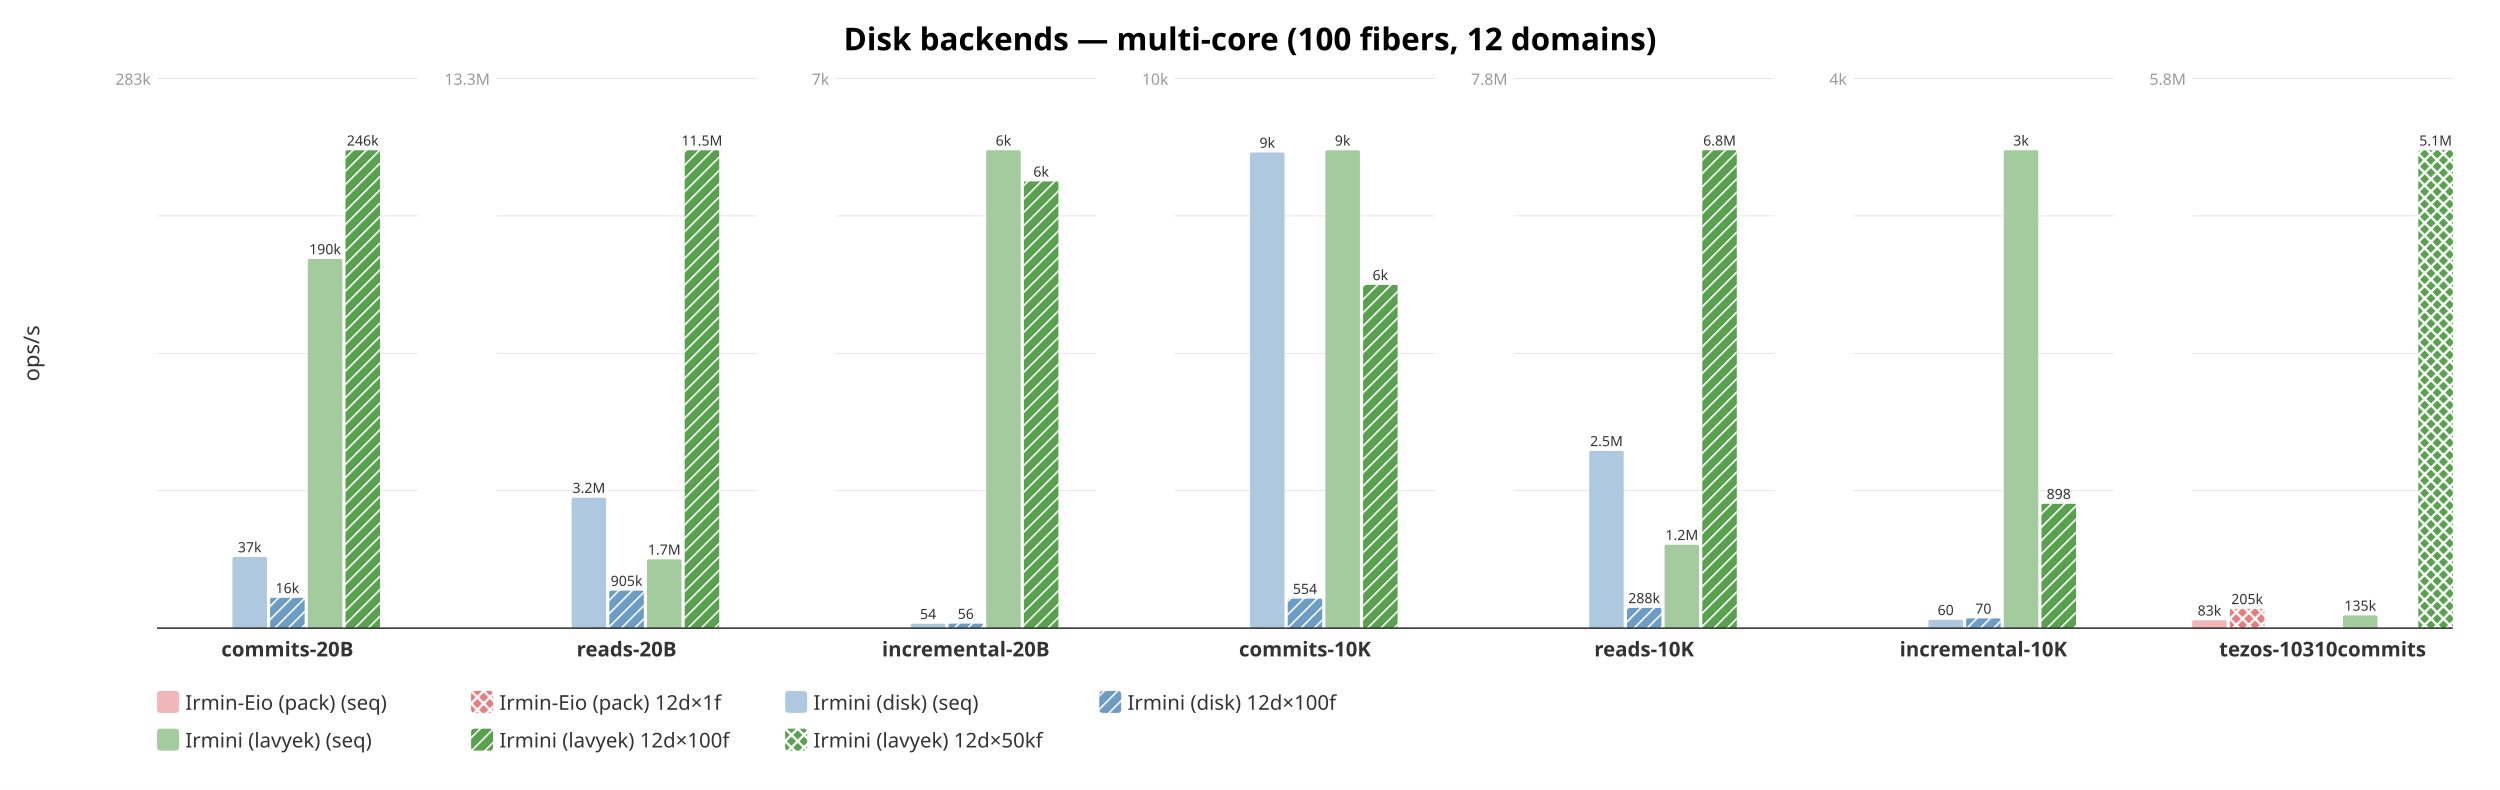
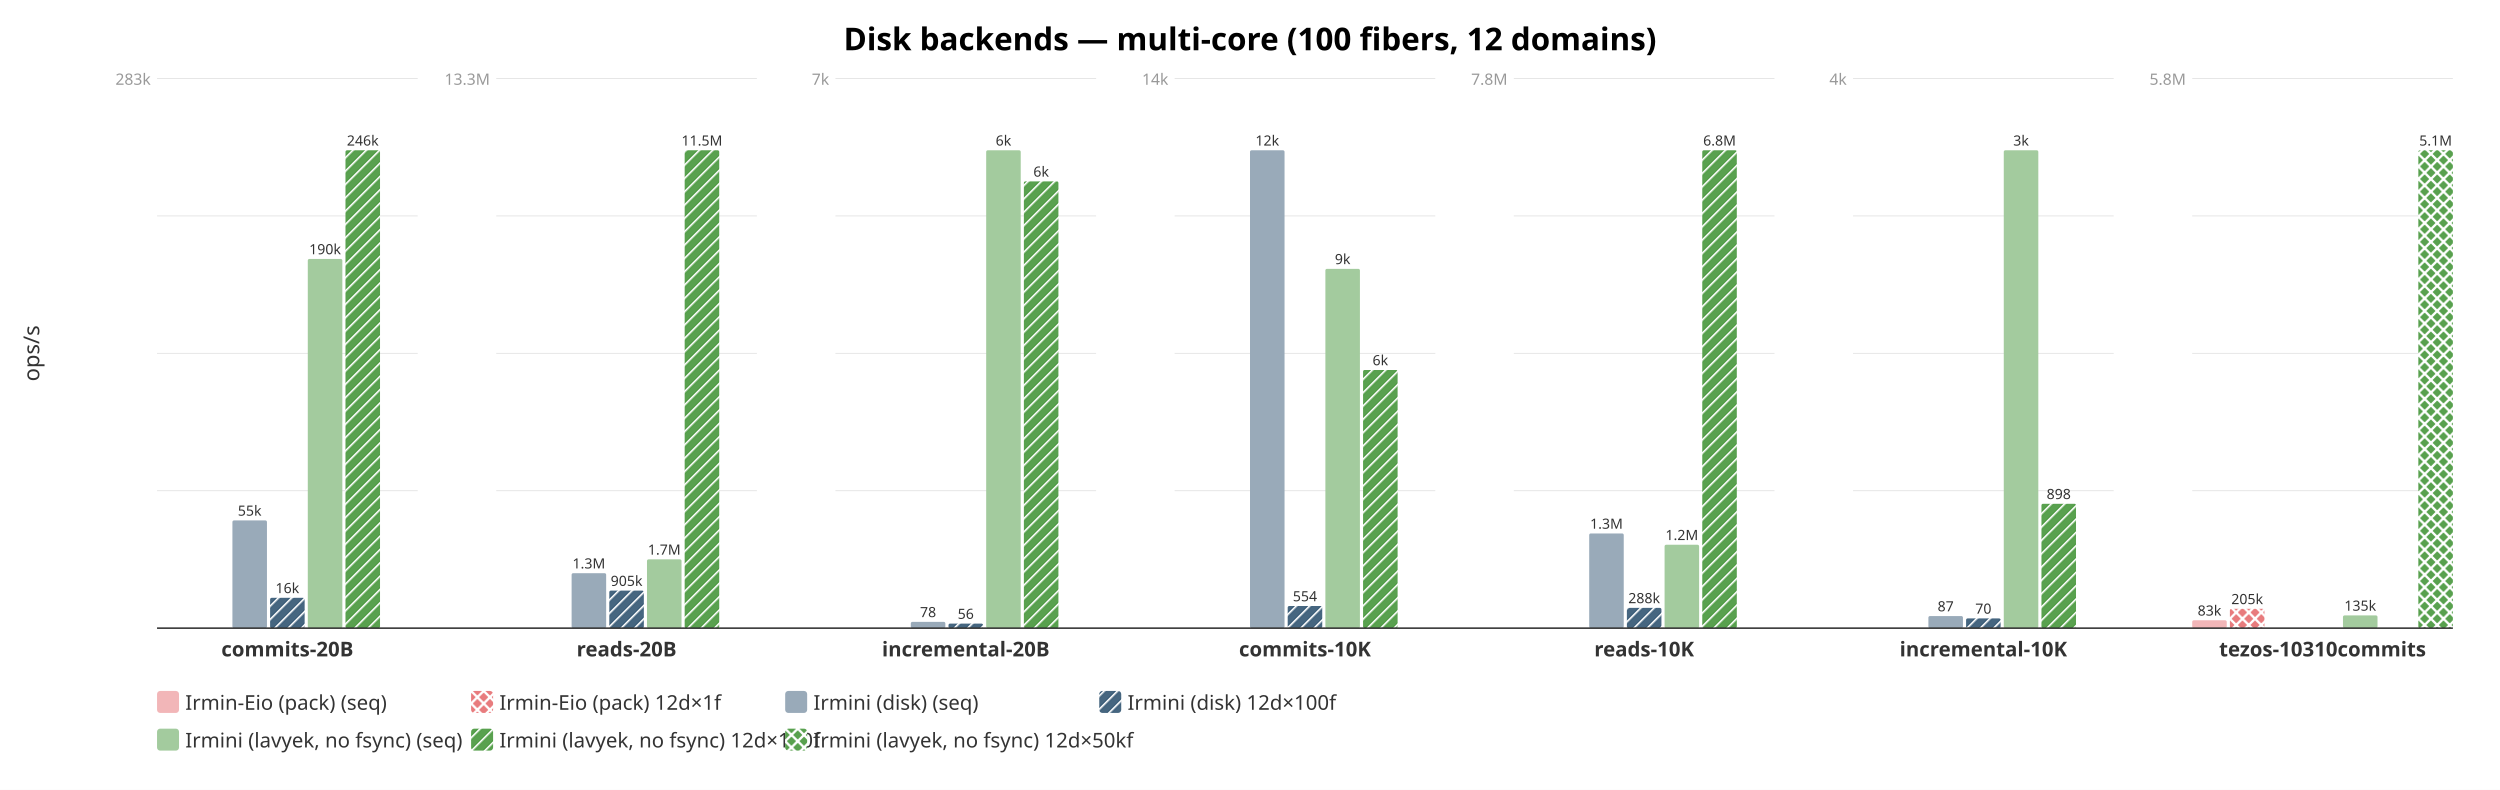
<svg xmlns="http://www.w3.org/2000/svg" width="1592" height="503" font-family="system-ui, sans-serif" font-size="14">
  <rect width="1592" height="503" fill="white" />
  <defs>
-     <pattern id="hatch-4779" width="8" height="8" patternUnits="userSpaceOnUse">
+     <pattern id="hatch-7230" width="8" height="8" patternUnits="userSpaceOnUse">
      <rect width="8" height="8" fill="#e87c7e" />
      <line x1="0" y1="0" x2="8" y2="8" stroke="white" stroke-width="1.5" />
      <line x1="8" y1="0" x2="0" y2="8" stroke="white" stroke-width="1.5" />
    </pattern>
-     <pattern id="hatch-9056" width="6" height="6" patternUnits="userSpaceOnUse" patternTransform="rotate(45)">
-       <rect width="6" height="6" fill="#6d9dc5" />
+     <pattern id="hatch-9856" width="6" height="6" patternUnits="userSpaceOnUse" patternTransform="rotate(45)">
+       <rect width="6" height="6" fill="#466680" />
      <line x1="0" y1="0" x2="0" y2="6" stroke="white" stroke-width="2" />
    </pattern>
-     <pattern id="hatch-6830" width="6" height="6" patternUnits="userSpaceOnUse" patternTransform="rotate(45)">
+     <pattern id="hatch-5548" width="6" height="6" patternUnits="userSpaceOnUse" patternTransform="rotate(45)">
      <rect width="6" height="6" fill="#59a14f" />
      <line x1="0" y1="0" x2="0" y2="6" stroke="white" stroke-width="2" />
    </pattern>
-     <pattern id="hatch-1437" width="8" height="8" patternUnits="userSpaceOnUse">
+     <pattern id="hatch-834" width="8" height="8" patternUnits="userSpaceOnUse">
      <rect width="8" height="8" fill="#59a14f" />
      <line x1="0" y1="0" x2="8" y2="8" stroke="white" stroke-width="1.5" />
      <line x1="8" y1="0" x2="0" y2="8" stroke="white" stroke-width="1.5" />
    </pattern>
  </defs>
  <text x="796.0" y="32" text-anchor="middle" font-size="20" font-weight="bold">Disk backends — multi-core (100 fibers, 12 domains)</text>
  <g transform="translate(100,50)">
    <text x="-75" y="175.0" text-anchor="middle" font-size="14" fill="#333" transform="rotate(-90,-75,175.0)">ops/s</text>
    <line x1="0" y1="262.5" x2="166" y2="262.5" stroke="#e0e0e0" stroke-width="0.5" />
    <line x1="0" y1="175.0" x2="166" y2="175.0" stroke="#e0e0e0" stroke-width="0.5" />
    <line x1="0" y1="87.5" x2="166" y2="87.5" stroke="#e0e0e0" stroke-width="0.5" />
    <line x1="0" y1="0.0" x2="166" y2="0.0" stroke="#e0e0e0" stroke-width="0.5" />
    <text x="-4.0" y="4.0" text-anchor="end" font-size="10" fill="#999">283k</text>
-     <rect x="48.0" y="304.7" width="22" height="45.3" fill="#aec9df" rx="1" />
-     <text x="59.0" y="301.7" text-anchor="middle" font-size="9" fill="#333">37k</text>
-     <rect x="72.0" y="330.7" width="22" height="19.3" fill="url(#hatch-9056)" rx="1" />
+     <rect x="48.0" y="281.4" width="22" height="68.6" fill="#99aab9" rx="1" />
+     <text x="59.0" y="278.4" text-anchor="middle" font-size="9" fill="#333">55k</text>
+     <rect x="72.0" y="330.7" width="22" height="19.3" fill="url(#hatch-9856)" rx="1" />
    <text x="83.0" y="327.7" text-anchor="middle" font-size="9" fill="#333">16k</text>
    <rect x="96.0" y="114.9" width="22" height="235.1" fill="#a3cb9e" rx="1" />
    <text x="107.0" y="111.9" text-anchor="middle" font-size="9" fill="#333">190k</text>
-     <rect x="120.0" y="45.7" width="22" height="304.3" fill="url(#hatch-6830)" rx="1" />
+     <rect x="120.0" y="45.7" width="22" height="304.3" fill="url(#hatch-5548)" rx="1" />
    <text x="131.0" y="42.7" text-anchor="middle" font-size="9" fill="#333">246k</text>
    <text x="83.0" y="368" text-anchor="middle" font-size="13" font-weight="bold" fill="#333">commits-20B</text>
    <line x1="216" y1="262.5" x2="382" y2="262.5" stroke="#e0e0e0" stroke-width="0.5" />
    <line x1="216" y1="175.0" x2="382" y2="175.0" stroke="#e0e0e0" stroke-width="0.5" />
    <line x1="216" y1="87.5" x2="382" y2="87.5" stroke="#e0e0e0" stroke-width="0.5" />
    <line x1="216" y1="0.0" x2="382" y2="0.0" stroke="#e0e0e0" stroke-width="0.5" />
    <text x="212.0" y="4.0" text-anchor="end" font-size="10" fill="#999">13.3M</text>
-     <rect x="264.0" y="266.9" width="22" height="83.1" fill="#aec9df" rx="1" />
-     <text x="275.0" y="263.9" text-anchor="middle" font-size="9" fill="#333">3.2M</text>
-     <rect x="288.0" y="326.1" width="22" height="23.9" fill="url(#hatch-9056)" rx="1" />
+     <rect x="264.0" y="315.0" width="22" height="35.0" fill="#99aab9" rx="1" />
+     <text x="275.0" y="312.0" text-anchor="middle" font-size="9" fill="#333">1.3M</text>
+     <rect x="288.0" y="326.1" width="22" height="23.9" fill="url(#hatch-9856)" rx="1" />
    <text x="299.0" y="323.1" text-anchor="middle" font-size="9" fill="#333">905k</text>
    <rect x="312.0" y="306.2" width="22" height="43.8" fill="#a3cb9e" rx="1" />
    <text x="323.0" y="303.2" text-anchor="middle" font-size="9" fill="#333">1.7M</text>
-     <rect x="336.0" y="45.7" width="22" height="304.3" fill="url(#hatch-6830)" rx="1" />
+     <rect x="336.0" y="45.7" width="22" height="304.3" fill="url(#hatch-5548)" rx="1" />
    <text x="347.0" y="42.7" text-anchor="middle" font-size="9" fill="#333">11.5M</text>
    <text x="299.0" y="368" text-anchor="middle" font-size="13" font-weight="bold" fill="#333">reads-20B</text>
    <line x1="432" y1="262.5" x2="598" y2="262.5" stroke="#e0e0e0" stroke-width="0.5" />
    <line x1="432" y1="175.0" x2="598" y2="175.0" stroke="#e0e0e0" stroke-width="0.5" />
    <line x1="432" y1="87.5" x2="598" y2="87.5" stroke="#e0e0e0" stroke-width="0.5" />
    <line x1="432" y1="0.0" x2="598" y2="0.0" stroke="#e0e0e0" stroke-width="0.5" />
    <text x="428.0" y="4.0" text-anchor="end" font-size="10" fill="#999">7k</text>
-     <rect x="480.0" y="347.2" width="22" height="2.8" fill="#aec9df" rx="1" />
-     <text x="491.0" y="344.2" text-anchor="middle" font-size="9" fill="#333">54</text>
-     <rect x="504.0" y="347.1" width="22" height="2.9" fill="url(#hatch-9056)" rx="1" />
+     <rect x="480.0" y="346.0" width="22" height="4.0" fill="#99aab9" rx="1" />
+     <text x="491.0" y="343.0" text-anchor="middle" font-size="9" fill="#333">78</text>
+     <rect x="504.0" y="347.1" width="22" height="2.9" fill="url(#hatch-9856)" rx="1" />
    <text x="515.0" y="344.1" text-anchor="middle" font-size="9" fill="#333">56</text>
    <rect x="528.0" y="45.7" width="22" height="304.3" fill="#a3cb9e" rx="1" />
    <text x="539.0" y="42.7" text-anchor="middle" font-size="9" fill="#333">6k</text>
-     <rect x="552.0" y="65.5" width="22" height="284.5" fill="url(#hatch-6830)" rx="1" />
+     <rect x="552.0" y="65.5" width="22" height="284.5" fill="url(#hatch-5548)" rx="1" />
    <text x="563.0" y="62.5" text-anchor="middle" font-size="9" fill="#333">6k</text>
    <text x="515.0" y="368" text-anchor="middle" font-size="13" font-weight="bold" fill="#333">incremental-20B</text>
    <line x1="648" y1="262.5" x2="814" y2="262.5" stroke="#e0e0e0" stroke-width="0.5" />
    <line x1="648" y1="175.0" x2="814" y2="175.0" stroke="#e0e0e0" stroke-width="0.5" />
    <line x1="648" y1="87.5" x2="814" y2="87.5" stroke="#e0e0e0" stroke-width="0.5" />
    <line x1="648" y1="0.0" x2="814" y2="0.0" stroke="#e0e0e0" stroke-width="0.5" />
-     <text x="644.0" y="4.0" text-anchor="end" font-size="10" fill="#999">10k</text>
-     <rect x="696.0" y="47.1" width="22" height="302.9" fill="#aec9df" rx="1" />
-     <text x="707.0" y="44.1" text-anchor="middle" font-size="9" fill="#333">9k</text>
-     <rect x="720.0" y="331.2" width="22" height="18.8" fill="url(#hatch-9056)" rx="1" />
-     <text x="731.0" y="328.2" text-anchor="middle" font-size="9" fill="#333">554</text>
-     <rect x="744.0" y="45.7" width="22" height="304.3" fill="#a3cb9e" rx="1" />
-     <text x="755.0" y="42.7" text-anchor="middle" font-size="9" fill="#333">9k</text>
-     <rect x="768.0" y="131.4" width="22" height="218.6" fill="url(#hatch-6830)" rx="1" />
-     <text x="779.0" y="128.4" text-anchor="middle" font-size="9" fill="#333">6k</text>
+     <text x="644.0" y="4.0" text-anchor="end" font-size="10" fill="#999">14k</text>
+     <rect x="696.0" y="45.7" width="22" height="304.3" fill="#99aab9" rx="1" />
+     <text x="707.0" y="42.7" text-anchor="middle" font-size="9" fill="#333">12k</text>
+     <rect x="720.0" y="335.9" width="22" height="14.1" fill="url(#hatch-9856)" rx="1" />
+     <text x="731.0" y="332.9" text-anchor="middle" font-size="9" fill="#333">554</text>
+     <rect x="744.0" y="121.2" width="22" height="228.8" fill="#a3cb9e" rx="1" />
+     <text x="755.0" y="118.2" text-anchor="middle" font-size="9" fill="#333">9k</text>
+     <rect x="768.0" y="185.6" width="22" height="164.4" fill="url(#hatch-5548)" rx="1" />
+     <text x="779.0" y="182.6" text-anchor="middle" font-size="9" fill="#333">6k</text>
    <text x="731.0" y="368" text-anchor="middle" font-size="13" font-weight="bold" fill="#333">commits-10K</text>
    <line x1="864" y1="262.5" x2="1030" y2="262.5" stroke="#e0e0e0" stroke-width="0.5" />
    <line x1="864" y1="175.0" x2="1030" y2="175.0" stroke="#e0e0e0" stroke-width="0.5" />
    <line x1="864" y1="87.5" x2="1030" y2="87.5" stroke="#e0e0e0" stroke-width="0.5" />
    <line x1="864" y1="0.0" x2="1030" y2="0.0" stroke="#e0e0e0" stroke-width="0.5" />
    <text x="860.0" y="4.0" text-anchor="end" font-size="10" fill="#999">7.8M</text>
-     <rect x="912.0" y="237.1" width="22" height="112.9" fill="#aec9df" rx="1" />
-     <text x="923.0" y="234.1" text-anchor="middle" font-size="9" fill="#333">2.5M</text>
-     <rect x="936.0" y="337.1" width="22" height="12.9" fill="url(#hatch-9056)" rx="1" />
+     <rect x="912.0" y="289.7" width="22" height="60.3" fill="#99aab9" rx="1" />
+     <text x="923.0" y="286.7" text-anchor="middle" font-size="9" fill="#333">1.3M</text>
+     <rect x="936.0" y="337.1" width="22" height="12.9" fill="url(#hatch-9856)" rx="1" />
    <text x="947.0" y="334.1" text-anchor="middle" font-size="9" fill="#333">288k</text>
    <rect x="960.0" y="296.9" width="22" height="53.1" fill="#a3cb9e" rx="1" />
    <text x="971.0" y="293.9" text-anchor="middle" font-size="9" fill="#333">1.2M</text>
-     <rect x="984.0" y="45.7" width="22" height="304.3" fill="url(#hatch-6830)" rx="1" />
+     <rect x="984.0" y="45.7" width="22" height="304.3" fill="url(#hatch-5548)" rx="1" />
    <text x="995.0" y="42.7" text-anchor="middle" font-size="9" fill="#333">6.8M</text>
    <text x="947.0" y="368" text-anchor="middle" font-size="13" font-weight="bold" fill="#333">reads-10K</text>
    <line x1="1080" y1="262.5" x2="1246" y2="262.5" stroke="#e0e0e0" stroke-width="0.5" />
    <line x1="1080" y1="175.0" x2="1246" y2="175.0" stroke="#e0e0e0" stroke-width="0.5" />
    <line x1="1080" y1="87.5" x2="1246" y2="87.5" stroke="#e0e0e0" stroke-width="0.5" />
    <line x1="1080" y1="0.0" x2="1246" y2="0.0" stroke="#e0e0e0" stroke-width="0.5" />
    <text x="1076.0" y="4.0" text-anchor="end" font-size="10" fill="#999">4k</text>
-     <rect x="1128.0" y="344.7" width="22" height="5.3" fill="#aec9df" rx="1" />
-     <text x="1139.0" y="341.7" text-anchor="middle" font-size="9" fill="#333">60</text>
-     <rect x="1152.0" y="343.8" width="22" height="6.2" fill="url(#hatch-9056)" rx="1" />
+     <rect x="1128.0" y="342.3" width="22" height="7.7" fill="#99aab9" rx="1" />
+     <text x="1139.0" y="339.3" text-anchor="middle" font-size="9" fill="#333">87</text>
+     <rect x="1152.0" y="343.8" width="22" height="6.2" fill="url(#hatch-9856)" rx="1" />
    <text x="1163.0" y="340.8" text-anchor="middle" font-size="9" fill="#333">70</text>
    <rect x="1176.0" y="45.7" width="22" height="304.3" fill="#a3cb9e" rx="1" />
    <text x="1187.0" y="42.7" text-anchor="middle" font-size="9" fill="#333">3k</text>
-     <rect x="1200.0" y="270.8" width="22" height="79.2" fill="url(#hatch-6830)" rx="1" />
+     <rect x="1200.0" y="270.8" width="22" height="79.2" fill="url(#hatch-5548)" rx="1" />
    <text x="1211.0" y="267.8" text-anchor="middle" font-size="9" fill="#333">898</text>
    <text x="1163.0" y="368" text-anchor="middle" font-size="13" font-weight="bold" fill="#333">incremental-10K</text>
    <line x1="1296" y1="262.5" x2="1462" y2="262.5" stroke="#e0e0e0" stroke-width="0.5" />
    <line x1="1296" y1="175.0" x2="1462" y2="175.0" stroke="#e0e0e0" stroke-width="0.5" />
    <line x1="1296" y1="87.5" x2="1462" y2="87.5" stroke="#e0e0e0" stroke-width="0.5" />
    <line x1="1296" y1="0.0" x2="1462" y2="0.0" stroke="#e0e0e0" stroke-width="0.5" />
    <text x="1292.0" y="4.0" text-anchor="end" font-size="10" fill="#999">5.8M</text>
    <rect x="1296.0" y="345.0" width="22" height="5.0" fill="#f2b6b8" rx="1" />
    <text x="1307.0" y="342.0" text-anchor="middle" font-size="9" fill="#333">83k</text>
-     <rect x="1320.0" y="337.7" width="22" height="12.3" fill="url(#hatch-4779)" rx="1" />
+     <rect x="1320.0" y="337.7" width="22" height="12.3" fill="url(#hatch-7230)" rx="1" />
    <text x="1331.0" y="334.7" text-anchor="middle" font-size="9" fill="#333">205k</text>
    <rect x="1392.0" y="341.9" width="22" height="8.1" fill="#a3cb9e" rx="1" />
    <text x="1403.0" y="338.9" text-anchor="middle" font-size="9" fill="#333">135k</text>
-     <rect x="1440.0" y="45.7" width="22" height="304.3" fill="url(#hatch-1437)" rx="1" />
+     <rect x="1440.0" y="45.7" width="22" height="304.3" fill="url(#hatch-834)" rx="1" />
    <text x="1451.0" y="42.7" text-anchor="middle" font-size="9" fill="#333">5.1M</text>
    <text x="1379.0" y="368" text-anchor="middle" font-size="13" font-weight="bold" fill="#333">tezos-10310commits</text>
    <line x1="0" y1="350" x2="1462" y2="350" stroke="#333" stroke-width="1" />
  </g>
  <g transform="translate(100,440)">
    <rect x="0" y="0" width="14" height="14" fill="#f2b6b8" rx="2" />
    <text x="18" y="12" font-size="13" fill="#333">Irmin-Eio (pack) (seq)</text>
-     <rect x="200" y="0" width="14" height="14" fill="url(#hatch-4779)" rx="2" />
+     <rect x="200" y="0" width="14" height="14" fill="url(#hatch-7230)" rx="2" />
    <text x="218" y="12" font-size="13" fill="#333">Irmin-Eio (pack) 12d×1f</text>
-     <rect x="400" y="0" width="14" height="14" fill="#aec9df" rx="2" />
+     <rect x="400" y="0" width="14" height="14" fill="#99aab9" rx="2" />
    <text x="418" y="12" font-size="13" fill="#333">Irmini (disk) (seq)</text>
-     <rect x="600" y="0" width="14" height="14" fill="url(#hatch-9056)" rx="2" />
+     <rect x="600" y="0" width="14" height="14" fill="url(#hatch-9856)" rx="2" />
    <text x="618" y="12" font-size="13" fill="#333">Irmini (disk) 12d×100f</text>
    <rect x="0" y="24" width="14" height="14" fill="#a3cb9e" rx="2" />
-     <text x="18" y="36" font-size="13" fill="#333">Irmini (lavyek) (seq)</text>
-     <rect x="200" y="24" width="14" height="14" fill="url(#hatch-6830)" rx="2" />
-     <text x="218" y="36" font-size="13" fill="#333">Irmini (lavyek) 12d×100f</text>
-     <rect x="400" y="24" width="14" height="14" fill="url(#hatch-1437)" rx="2" />
-     <text x="418" y="36" font-size="13" fill="#333">Irmini (lavyek) 12d×50kf</text>
+     <text x="18" y="36" font-size="13" fill="#333">Irmini (lavyek, no fsync) (seq)</text>
+     <rect x="200" y="24" width="14" height="14" fill="url(#hatch-5548)" rx="2" />
+     <text x="218" y="36" font-size="13" fill="#333">Irmini (lavyek, no fsync) 12d×100f</text>
+     <rect x="400" y="24" width="14" height="14" fill="url(#hatch-834)" rx="2" />
+     <text x="418" y="36" font-size="13" fill="#333">Irmini (lavyek, no fsync) 12d×50kf</text>
  </g>
</svg>
